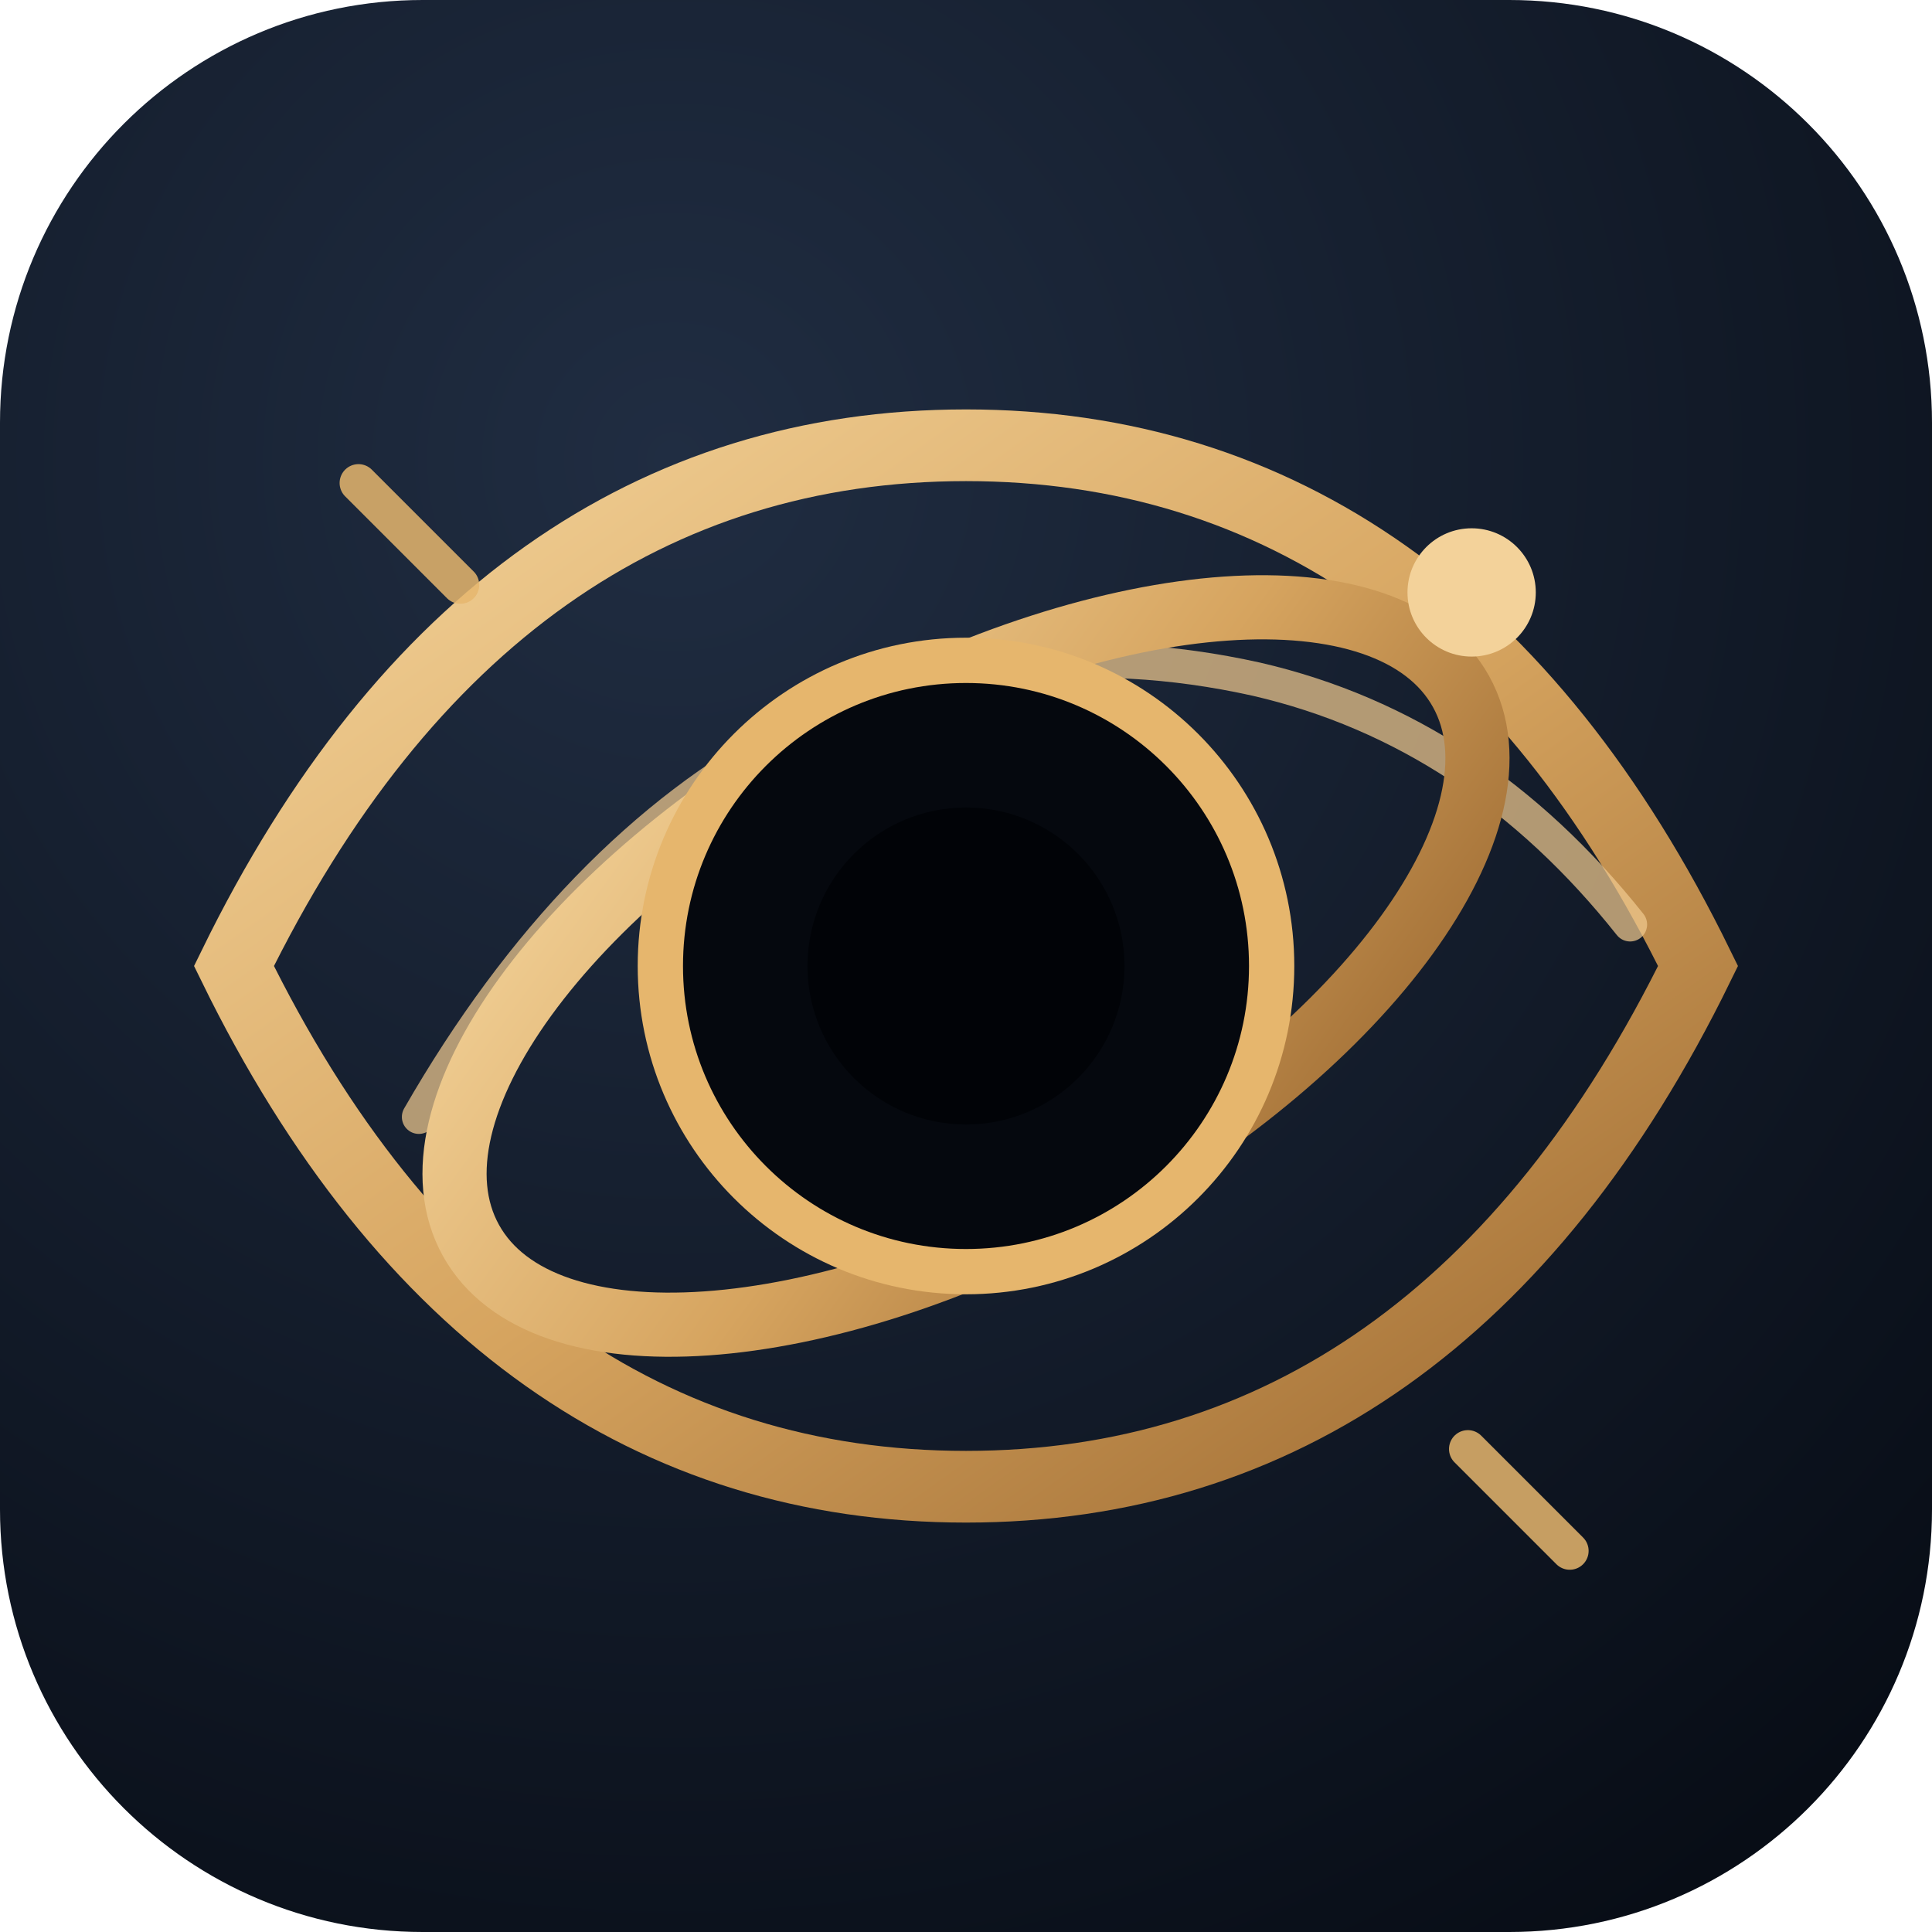
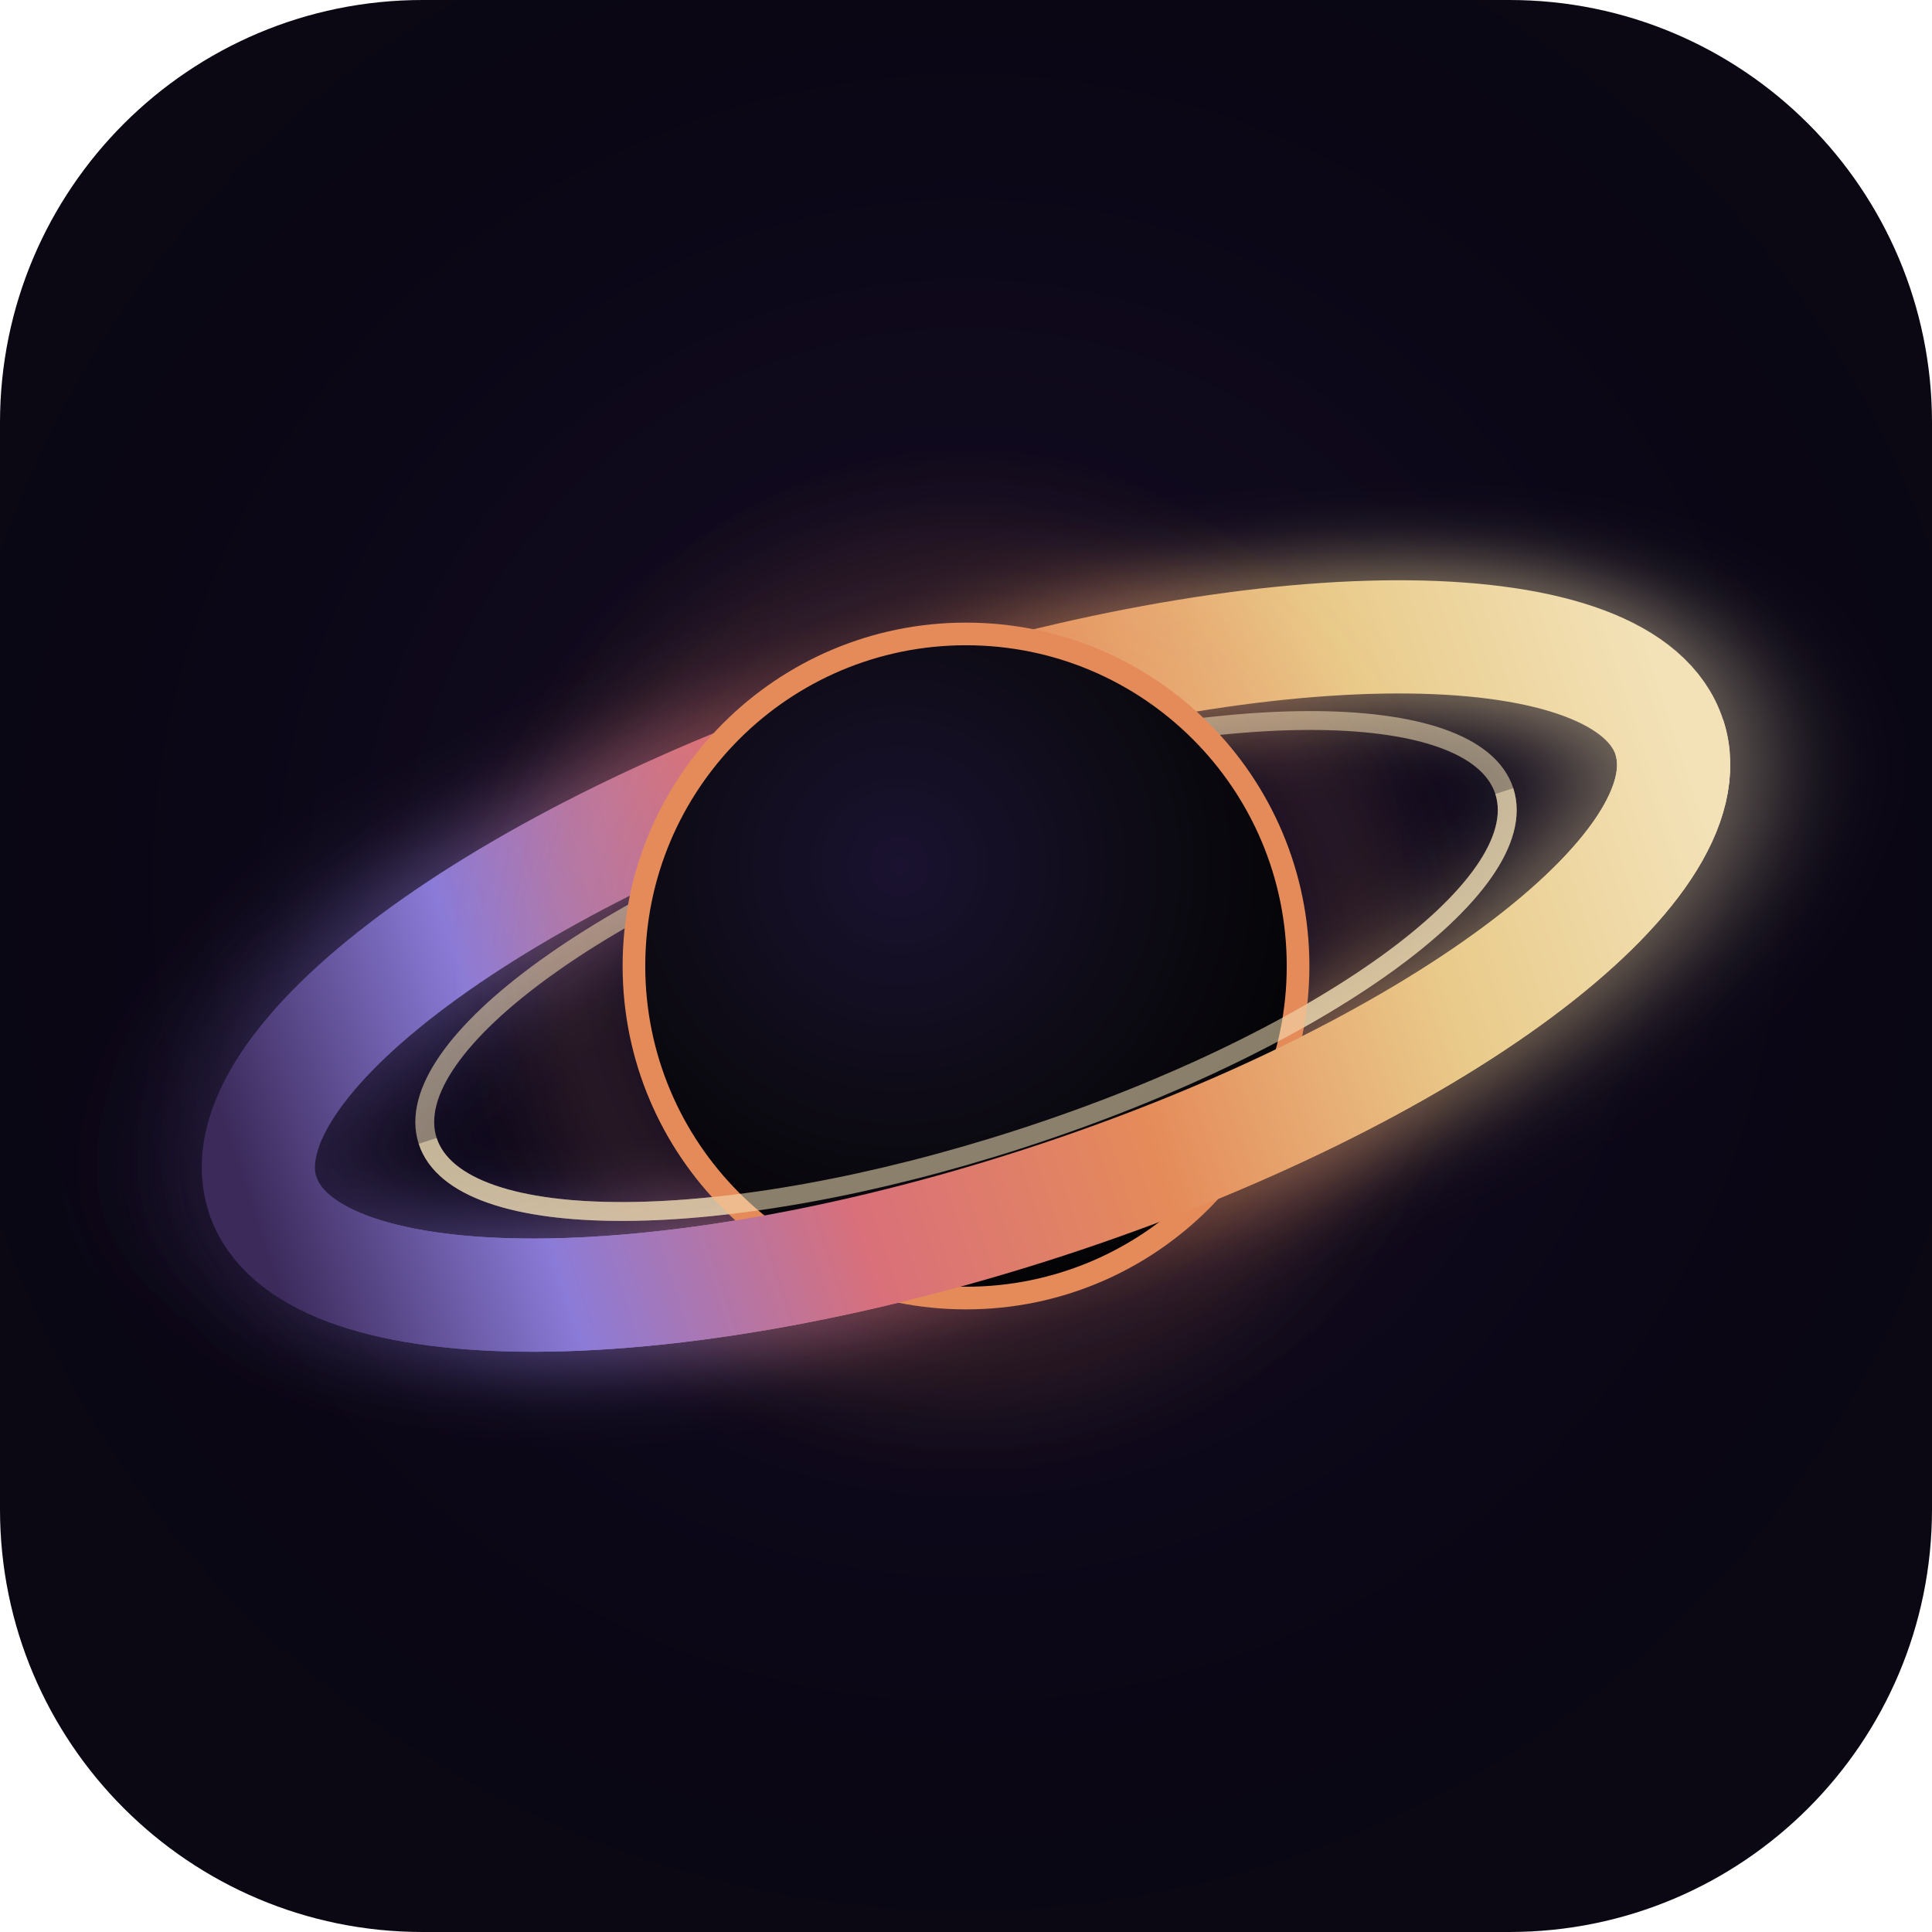
- <svg xmlns="http://www.w3.org/2000/svg" viewBox="0 0 512 512">
+ <svg xmlns="http://www.w3.org/2000/svg" viewBox="0 0 512 512" width="512" height="512">
  <defs>
-     <radialGradient id="bg" cx="35%" cy="24%" r="90%">
-       <stop offset="0" stop-color="#202d42" />
-       <stop offset="1" stop-color="#080d16" />
+     <radialGradient id="bg" cx="50%" cy="46%" r="75%">
+       <stop offset="0" stop-color="#150d26" />
+       <stop offset=".6" stop-color="#0a0614" />
+       <stop offset="1" stop-color="#0C0A12" />
    </radialGradient>
-     <linearGradient id="gold" x1="0" y1="0" x2="1" y2="1">
-       <stop offset="0" stop-color="#f4d49b" />
-       <stop offset=".52" stop-color="#d6a45f" />
-       <stop offset="1" stop-color="#9b6830" />
+     <linearGradient id="disk" gradientUnits="userSpaceOnUse" x1="56" y1="0" x2="456" y2="0">
+       <stop offset="0" stop-color="#3b2a5a" />
+       <stop offset=".18" stop-color="#8B7BD8" />
+       <stop offset=".38" stop-color="#D9707A" />
+       <stop offset=".58" stop-color="#E58B5A" />
+       <stop offset=".8" stop-color="#E9CB8B" />
+       <stop offset="1" stop-color="#F3E2B8" />
    </linearGradient>
+     <radialGradient id="core" cx="40%" cy="35%" r="75%">
+       <stop offset="0" stop-color="#1a1230" />
+       <stop offset=".55" stop-color="#0C0A12" />
+       <stop offset="1" stop-color="#000000" />
+     </radialGradient>
+     <filter id="glow" x="-30%" y="-60%" width="160%" height="220%">
+       <feGaussianBlur stdDeviation="14" />
+     </filter>
+     <clipPath id="front">
+       <rect x="0" y="256" width="512" height="256" />
+     </clipPath>
  </defs>
  <rect width="512" height="512" rx="112" fill="url(#bg)" />
-   <path d="M62 256c45-92 111-138 194-138s149 46 194 138c-45 92-111 138-194 138S107 348 62 256Z" fill="none" stroke="url(#gold)" stroke-width="19" stroke-linecap="round" />
-   <path d="M111 296c54-94 132-136 222-116 39 9 72 31 99 65" fill="none" stroke="#f0c98f" stroke-width="9" stroke-linecap="round" opacity=".72" />
-   <ellipse cx="256" cy="256" rx="150" ry="70" transform="rotate(-29 256 256)" fill="none" stroke="url(#gold)" stroke-width="17" />
-   <circle cx="256" cy="256" r="81" fill="#05080e" stroke="#e6b66d" stroke-width="12" />
-   <circle cx="256" cy="256" r="42" fill="#010307" />
-   <circle cx="390" cy="157" r="17" fill="#f3d29a" />
-   <path d="m122 155-27-27m294 256 27 27" fill="none" stroke="#e6b66d" stroke-width="10" stroke-linecap="round" opacity=".85" />
+   <g transform="translate(256 256) scale(1.0) translate(-256 -256)">
+     <g transform="rotate(-18 256 256)">
+       <ellipse cx="256" cy="256" rx="196" ry="66" fill="none" stroke="url(#disk)" stroke-width="40" opacity=".55" filter="url(#glow)" />
+       <ellipse cx="256" cy="256" rx="196" ry="66" fill="none" stroke="url(#disk)" stroke-width="30" />
+       <ellipse cx="256" cy="256" rx="150" ry="48" fill="none" stroke="#F3E2B8" stroke-opacity=".55" stroke-width="5" />
+     </g>
+     <circle cx="256" cy="256" r="104" fill="none" stroke="#E58B5A" stroke-opacity=".35" stroke-width="10" filter="url(#glow)" />
+     <circle cx="256" cy="256" r="88" fill="url(#core)" stroke="#E58B5A" stroke-width="6" />
+     <g transform="rotate(-18 256 256)" clip-path="url(#front)">
+       <ellipse cx="256" cy="256" rx="196" ry="66" fill="none" stroke="url(#disk)" stroke-width="30" />
+       <ellipse cx="256" cy="256" rx="150" ry="48" fill="none" stroke="#F3E2B8" stroke-opacity=".55" stroke-width="5" />
+     </g>
+   </g>
</svg>
